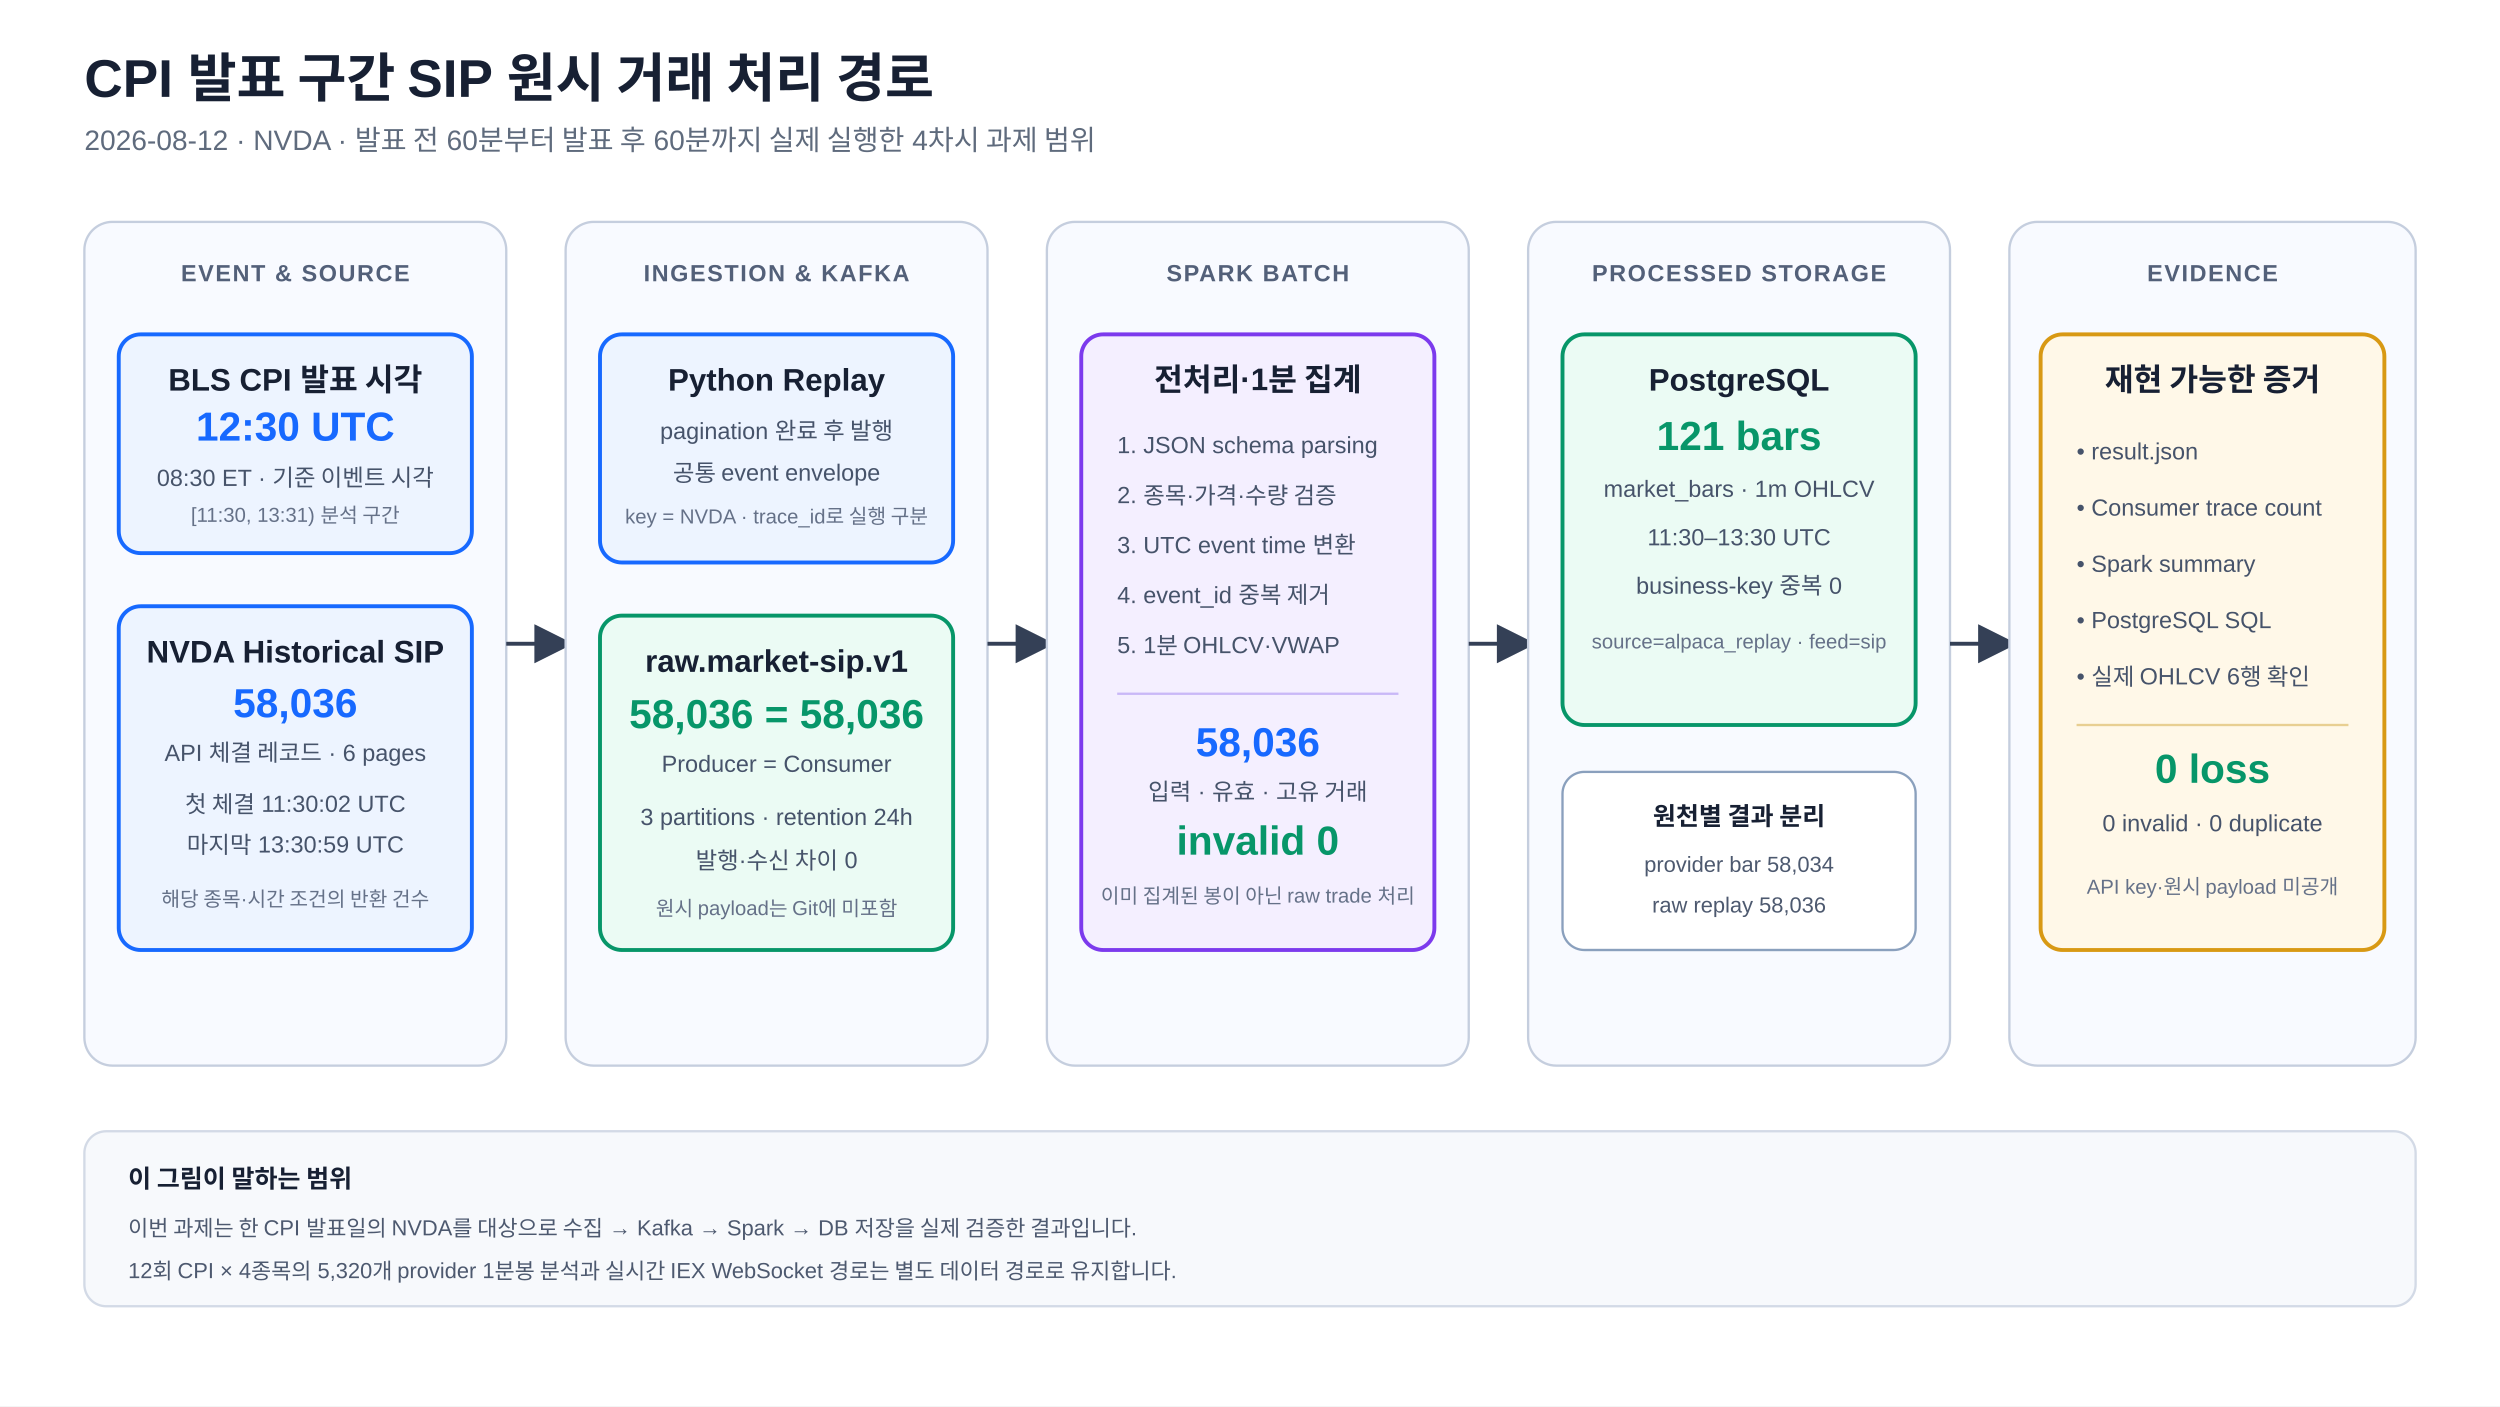
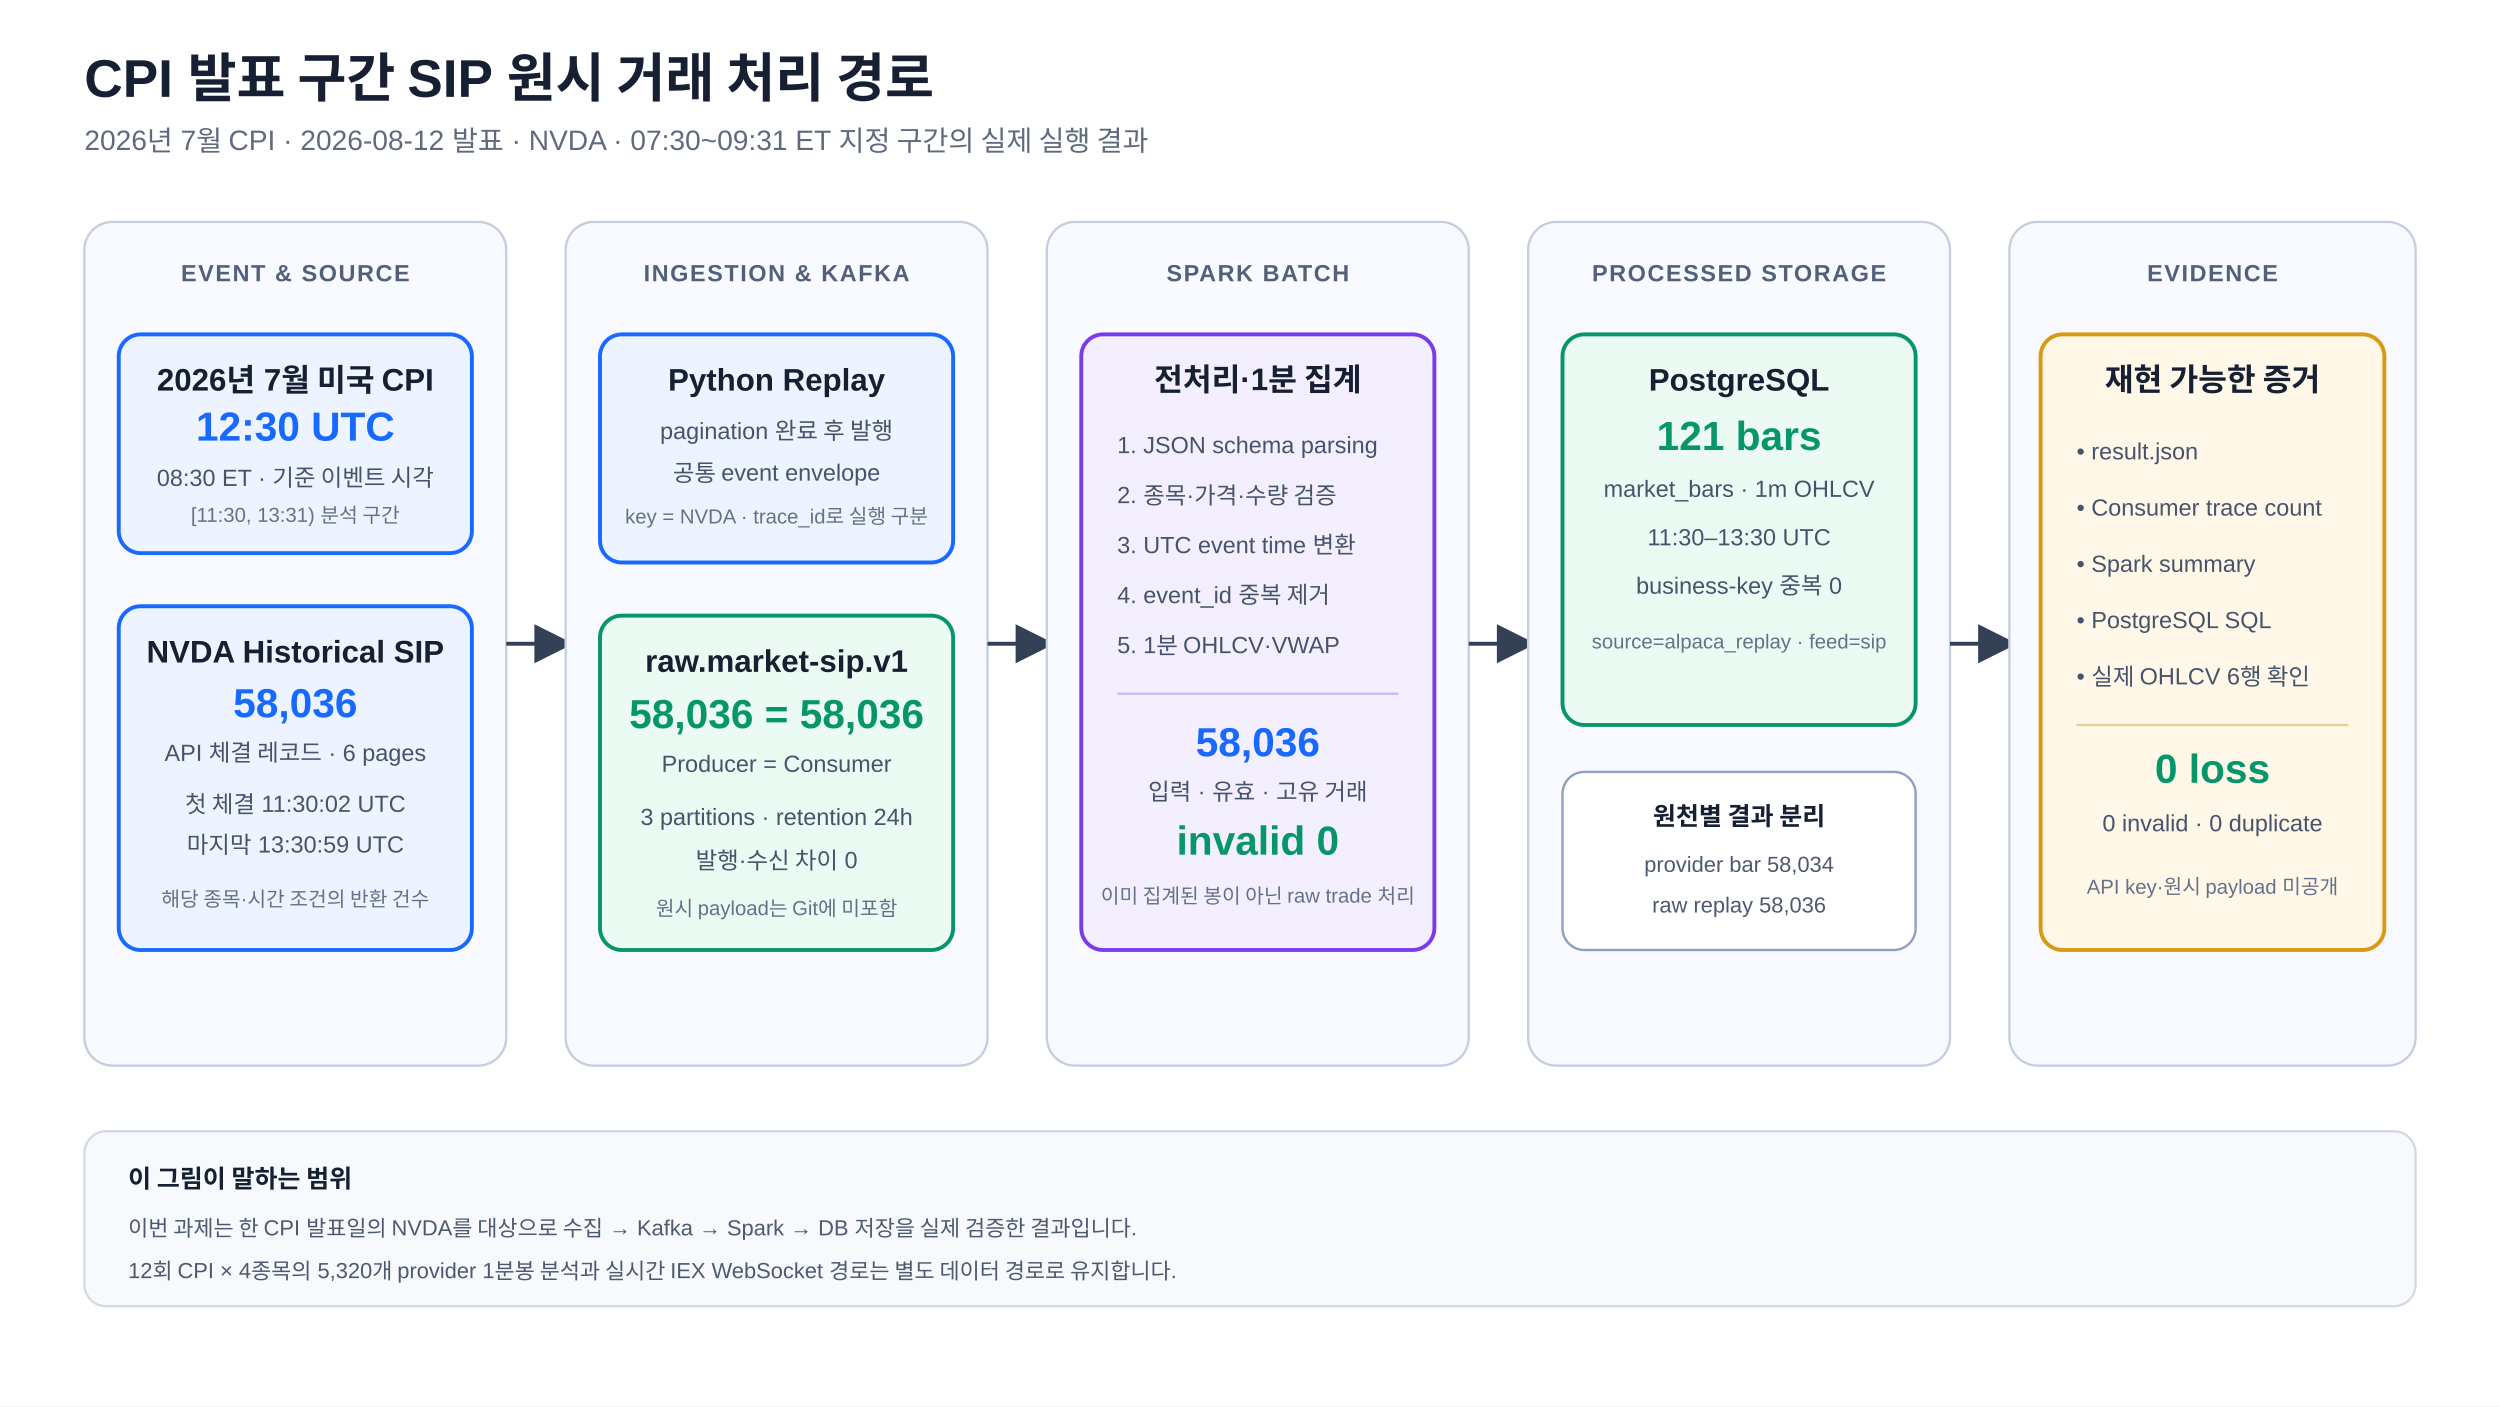
<svg xmlns="http://www.w3.org/2000/svg" width="1600" height="900" viewBox="0 0 1600 900">
  <defs>
    <style>
      .title { font: 700 34px Arial, sans-serif; fill: #172033; }
      .subtitle { font: 400 18px Arial, sans-serif; fill: #5f6b7d; }
      .stage { font: 700 15px Arial, sans-serif; fill: #536079; letter-spacing: 1px; }
      .box-title { font: 700 20px Arial, sans-serif; fill: #172033; }
      .box-copy { font: 400 15px Arial, sans-serif; fill: #46536a; }
      .metric { font: 700 26px Arial, sans-serif; fill: #1769ff; }
      .metric-green { font: 700 26px Arial, sans-serif; fill: #079669; }
      .small { font: 400 13px Arial, sans-serif; fill: #657188; }
      .note-title { font: 700 16px Arial, sans-serif; fill: #172033; }
      .note { font: 400 14px Arial, sans-serif; fill: #4d596f; }
      .lane { fill: #f8faff; stroke: #c5cede; stroke-width: 1.5; }
      .source { fill: #edf4ff; stroke: #1769ff; stroke-width: 2.5; }
      .stored { fill: #ebfbf4; stroke: #079669; stroke-width: 2.5; }
      .process { fill: #f4efff; stroke: #7c3aed; stroke-width: 2.5; }
      .evidence { fill: #fff8e8; stroke: #d89914; stroke-width: 2.5; }
      .arrow { stroke: #344056; stroke-width: 2.5; fill: none; marker-end: url(#arrow); }
    </style>
    <marker id="arrow" markerWidth="10" markerHeight="10" refX="8" refY="5" orient="auto" markerUnits="strokeWidth">
      <path d="M0,0 L10,5 L0,10 z" fill="#344056" />
    </marker>
  </defs>
  <rect width="1600" height="900" fill="#ffffff" />
  <text x="54" y="62" class="title">CPI 발표 구간 SIP 원시 거래 처리 경로</text>
-   <text x="54" y="96" class="subtitle">2026-08-12 · NVDA · 발표 전 60분부터 발표 후 60분까지 실제 실행한 4차시 과제 범위</text>
+   <text x="54" y="96" class="subtitle">2026년 7월 CPI · 2026-08-12 발표 · NVDA · 07:30~09:31 ET 지정 구간의 실제 실행 결과</text>
  <g transform="translate(54,142)">
    <rect width="270" height="540" rx="18" class="lane" />
    <text x="135" y="38" text-anchor="middle" class="stage">EVENT &amp; SOURCE</text>
    <rect x="22" y="72" width="226" height="140" rx="14" class="source" />
-     <text x="135" y="108" text-anchor="middle" class="box-title">BLS CPI 발표 시각</text>
+     <text x="135" y="108" text-anchor="middle" class="box-title">2026년 7월 미국 CPI</text>
    <text x="135" y="140" text-anchor="middle" class="metric">12:30 UTC</text>
    <text x="135" y="169" text-anchor="middle" class="box-copy">08:30 ET · 기준 이벤트 시각</text>
    <text x="135" y="192" text-anchor="middle" class="small">[11:30, 13:31) 분석 구간</text>
    <rect x="22" y="246" width="226" height="220" rx="14" class="source" />
    <text x="135" y="282" text-anchor="middle" class="box-title">NVDA Historical SIP</text>
    <text x="135" y="317" text-anchor="middle" class="metric">58,036</text>
    <text x="135" y="345" text-anchor="middle" class="box-copy">API 체결 레코드 · 6 pages</text>
    <text x="135" y="378" text-anchor="middle" class="box-copy">첫 체결 11:30:02 UTC</text>
    <text x="135" y="404" text-anchor="middle" class="box-copy">마지막 13:30:59 UTC</text>
    <text x="135" y="438" text-anchor="middle" class="small">해당 종목·시간 조건의 반환 건수</text>
  </g>
  <path d="M324 412 L362 412" class="arrow" />
  <g transform="translate(362,142)">
    <rect width="270" height="540" rx="18" class="lane" />
    <text x="135" y="38" text-anchor="middle" class="stage">INGESTION &amp; KAFKA</text>
    <rect x="22" y="72" width="226" height="146" rx="14" class="source" />
    <text x="135" y="108" text-anchor="middle" class="box-title">Python Replay</text>
    <text x="135" y="139" text-anchor="middle" class="box-copy">pagination 완료 후 발행</text>
    <text x="135" y="166" text-anchor="middle" class="box-copy">공통 event envelope</text>
    <text x="135" y="193" text-anchor="middle" class="small">key = NVDA · trace_id로 실행 구분</text>
    <rect x="22" y="252" width="226" height="214" rx="14" class="stored" />
    <text x="135" y="288" text-anchor="middle" class="box-title">raw.market-sip.v1</text>
    <text x="135" y="324" text-anchor="middle" class="metric-green">58,036 = 58,036</text>
    <text x="135" y="352" text-anchor="middle" class="box-copy">Producer = Consumer</text>
    <text x="135" y="386" text-anchor="middle" class="box-copy">3 partitions · retention 24h</text>
    <text x="135" y="414" text-anchor="middle" class="box-copy">발행·수신 차이 0</text>
    <text x="135" y="444" text-anchor="middle" class="small">원시 payload는 Git에 미포함</text>
  </g>
  <path d="M632 412 L670 412" class="arrow" />
  <g transform="translate(670,142)">
    <rect width="270" height="540" rx="18" class="lane" />
    <text x="135" y="38" text-anchor="middle" class="stage">SPARK BATCH</text>
    <rect x="22" y="72" width="226" height="394" rx="14" class="process" />
    <text x="135" y="108" text-anchor="middle" class="box-title">전처리·1분 집계</text>
    <text x="45" y="148" class="box-copy">1. JSON schema parsing</text>
    <text x="45" y="180" class="box-copy">2. 종목·가격·수량 검증</text>
    <text x="45" y="212" class="box-copy">3. UTC event time 변환</text>
    <text x="45" y="244" class="box-copy">4. event_id 중복 제거</text>
    <text x="45" y="276" class="box-copy">5. 1분 OHLCV·VWAP</text>
    <line x1="45" y1="302" x2="225" y2="302" stroke="#c9b8f7" stroke-width="1.5" />
    <text x="135" y="342" text-anchor="middle" class="metric">58,036</text>
    <text x="135" y="370" text-anchor="middle" class="box-copy">입력 · 유효 · 고유 거래</text>
    <text x="135" y="405" text-anchor="middle" class="metric-green">invalid 0</text>
    <text x="135" y="436" text-anchor="middle" class="small">이미 집계된 봉이 아닌 raw trade 처리</text>
  </g>
  <path d="M940 412 L978 412" class="arrow" />
  <g transform="translate(978,142)">
    <rect width="270" height="540" rx="18" class="lane" />
    <text x="135" y="38" text-anchor="middle" class="stage">PROCESSED STORAGE</text>
    <rect x="22" y="72" width="226" height="250" rx="14" class="stored" />
    <text x="135" y="108" text-anchor="middle" class="box-title">PostgreSQL</text>
    <text x="135" y="146" text-anchor="middle" class="metric-green">121 bars</text>
    <text x="135" y="176" text-anchor="middle" class="box-copy">market_bars · 1m OHLCV</text>
    <text x="135" y="207" text-anchor="middle" class="box-copy">11:30–13:30 UTC</text>
    <text x="135" y="238" text-anchor="middle" class="box-copy">business-key 중복 0</text>
    <text x="135" y="273" text-anchor="middle" class="small">source=alpaca_replay · feed=sip</text>
    <rect x="22" y="352" width="226" height="114" rx="14" fill="#ffffff" stroke="#8aa0bd" stroke-width="1.5" />
    <text x="135" y="386" text-anchor="middle" class="note-title">원천별 결과 분리</text>
    <text x="135" y="416" text-anchor="middle" class="note">provider bar 58,034</text>
    <text x="135" y="442" text-anchor="middle" class="note">raw replay 58,036</text>
  </g>
  <path d="M1248 412 L1286 412" class="arrow" />
  <g transform="translate(1286,142)">
    <rect width="260" height="540" rx="18" class="lane" />
    <text x="130" y="38" text-anchor="middle" class="stage">EVIDENCE</text>
    <rect x="20" y="72" width="220" height="394" rx="14" class="evidence" />
    <text x="130" y="108" text-anchor="middle" class="box-title">재현 가능한 증거</text>
    <text x="43" y="152" class="box-copy">• result.json</text>
    <text x="43" y="188" class="box-copy">• Consumer trace count</text>
    <text x="43" y="224" class="box-copy">• Spark summary</text>
    <text x="43" y="260" class="box-copy">• PostgreSQL SQL</text>
    <text x="43" y="296" class="box-copy">• 실제 OHLCV 6행 확인</text>
    <line x1="43" y1="322" x2="217" y2="322" stroke="#e8cf91" stroke-width="1.5" />
    <text x="130" y="359" text-anchor="middle" class="metric-green">0 loss</text>
    <text x="130" y="390" text-anchor="middle" class="box-copy">0 invalid · 0 duplicate</text>
    <text x="130" y="430" text-anchor="middle" class="small">API key·원시 payload 미공개</text>
  </g>
  <rect x="54" y="724" width="1492" height="112" rx="14" fill="#f7f9fc" stroke="#d3dae6" stroke-width="1.5" />
  <text x="82" y="760" class="note-title">이 그림이 말하는 범위</text>
  <text x="82" y="791" class="note">이번 과제는 한 CPI 발표일의 NVDA를 대상으로 수집 → Kafka → Spark → DB 저장을 실제 검증한 결과입니다.</text>
  <text x="82" y="818" class="note">12회 CPI × 4종목의 5,320개 provider 1분봉 분석과 실시간 IEX WebSocket 경로는 별도 데이터 경로로 유지합니다.</text>
</svg>
